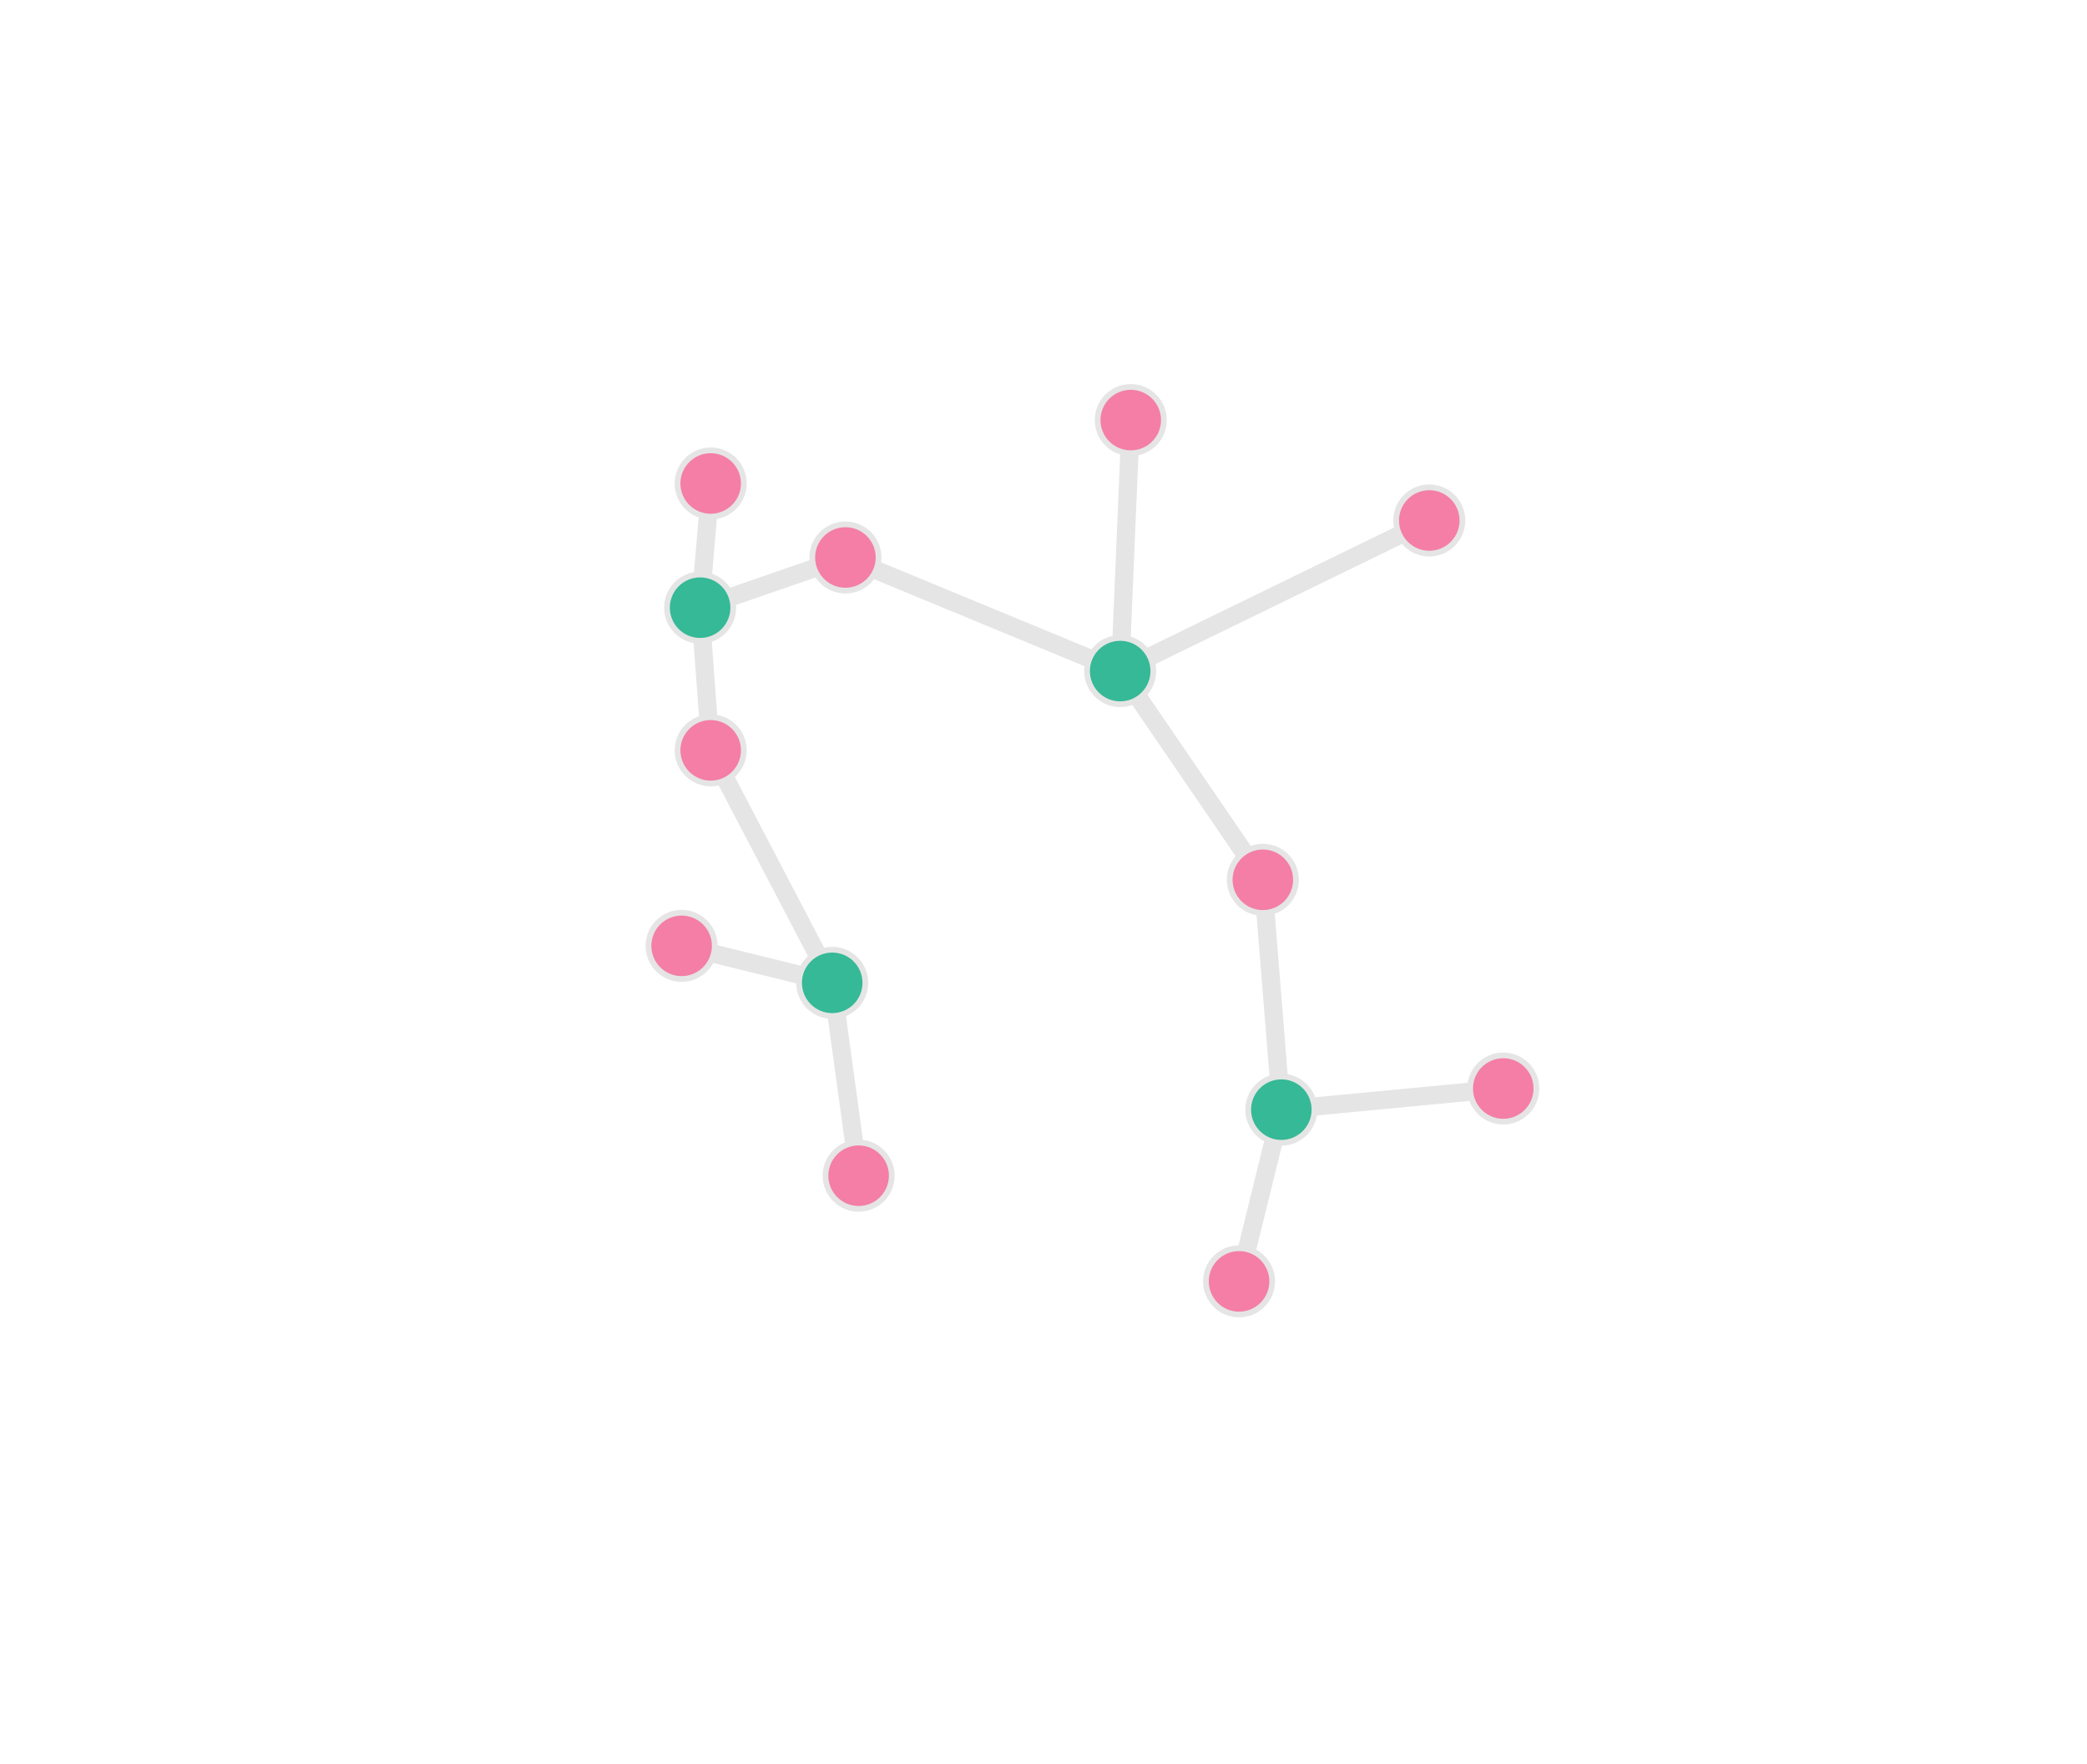
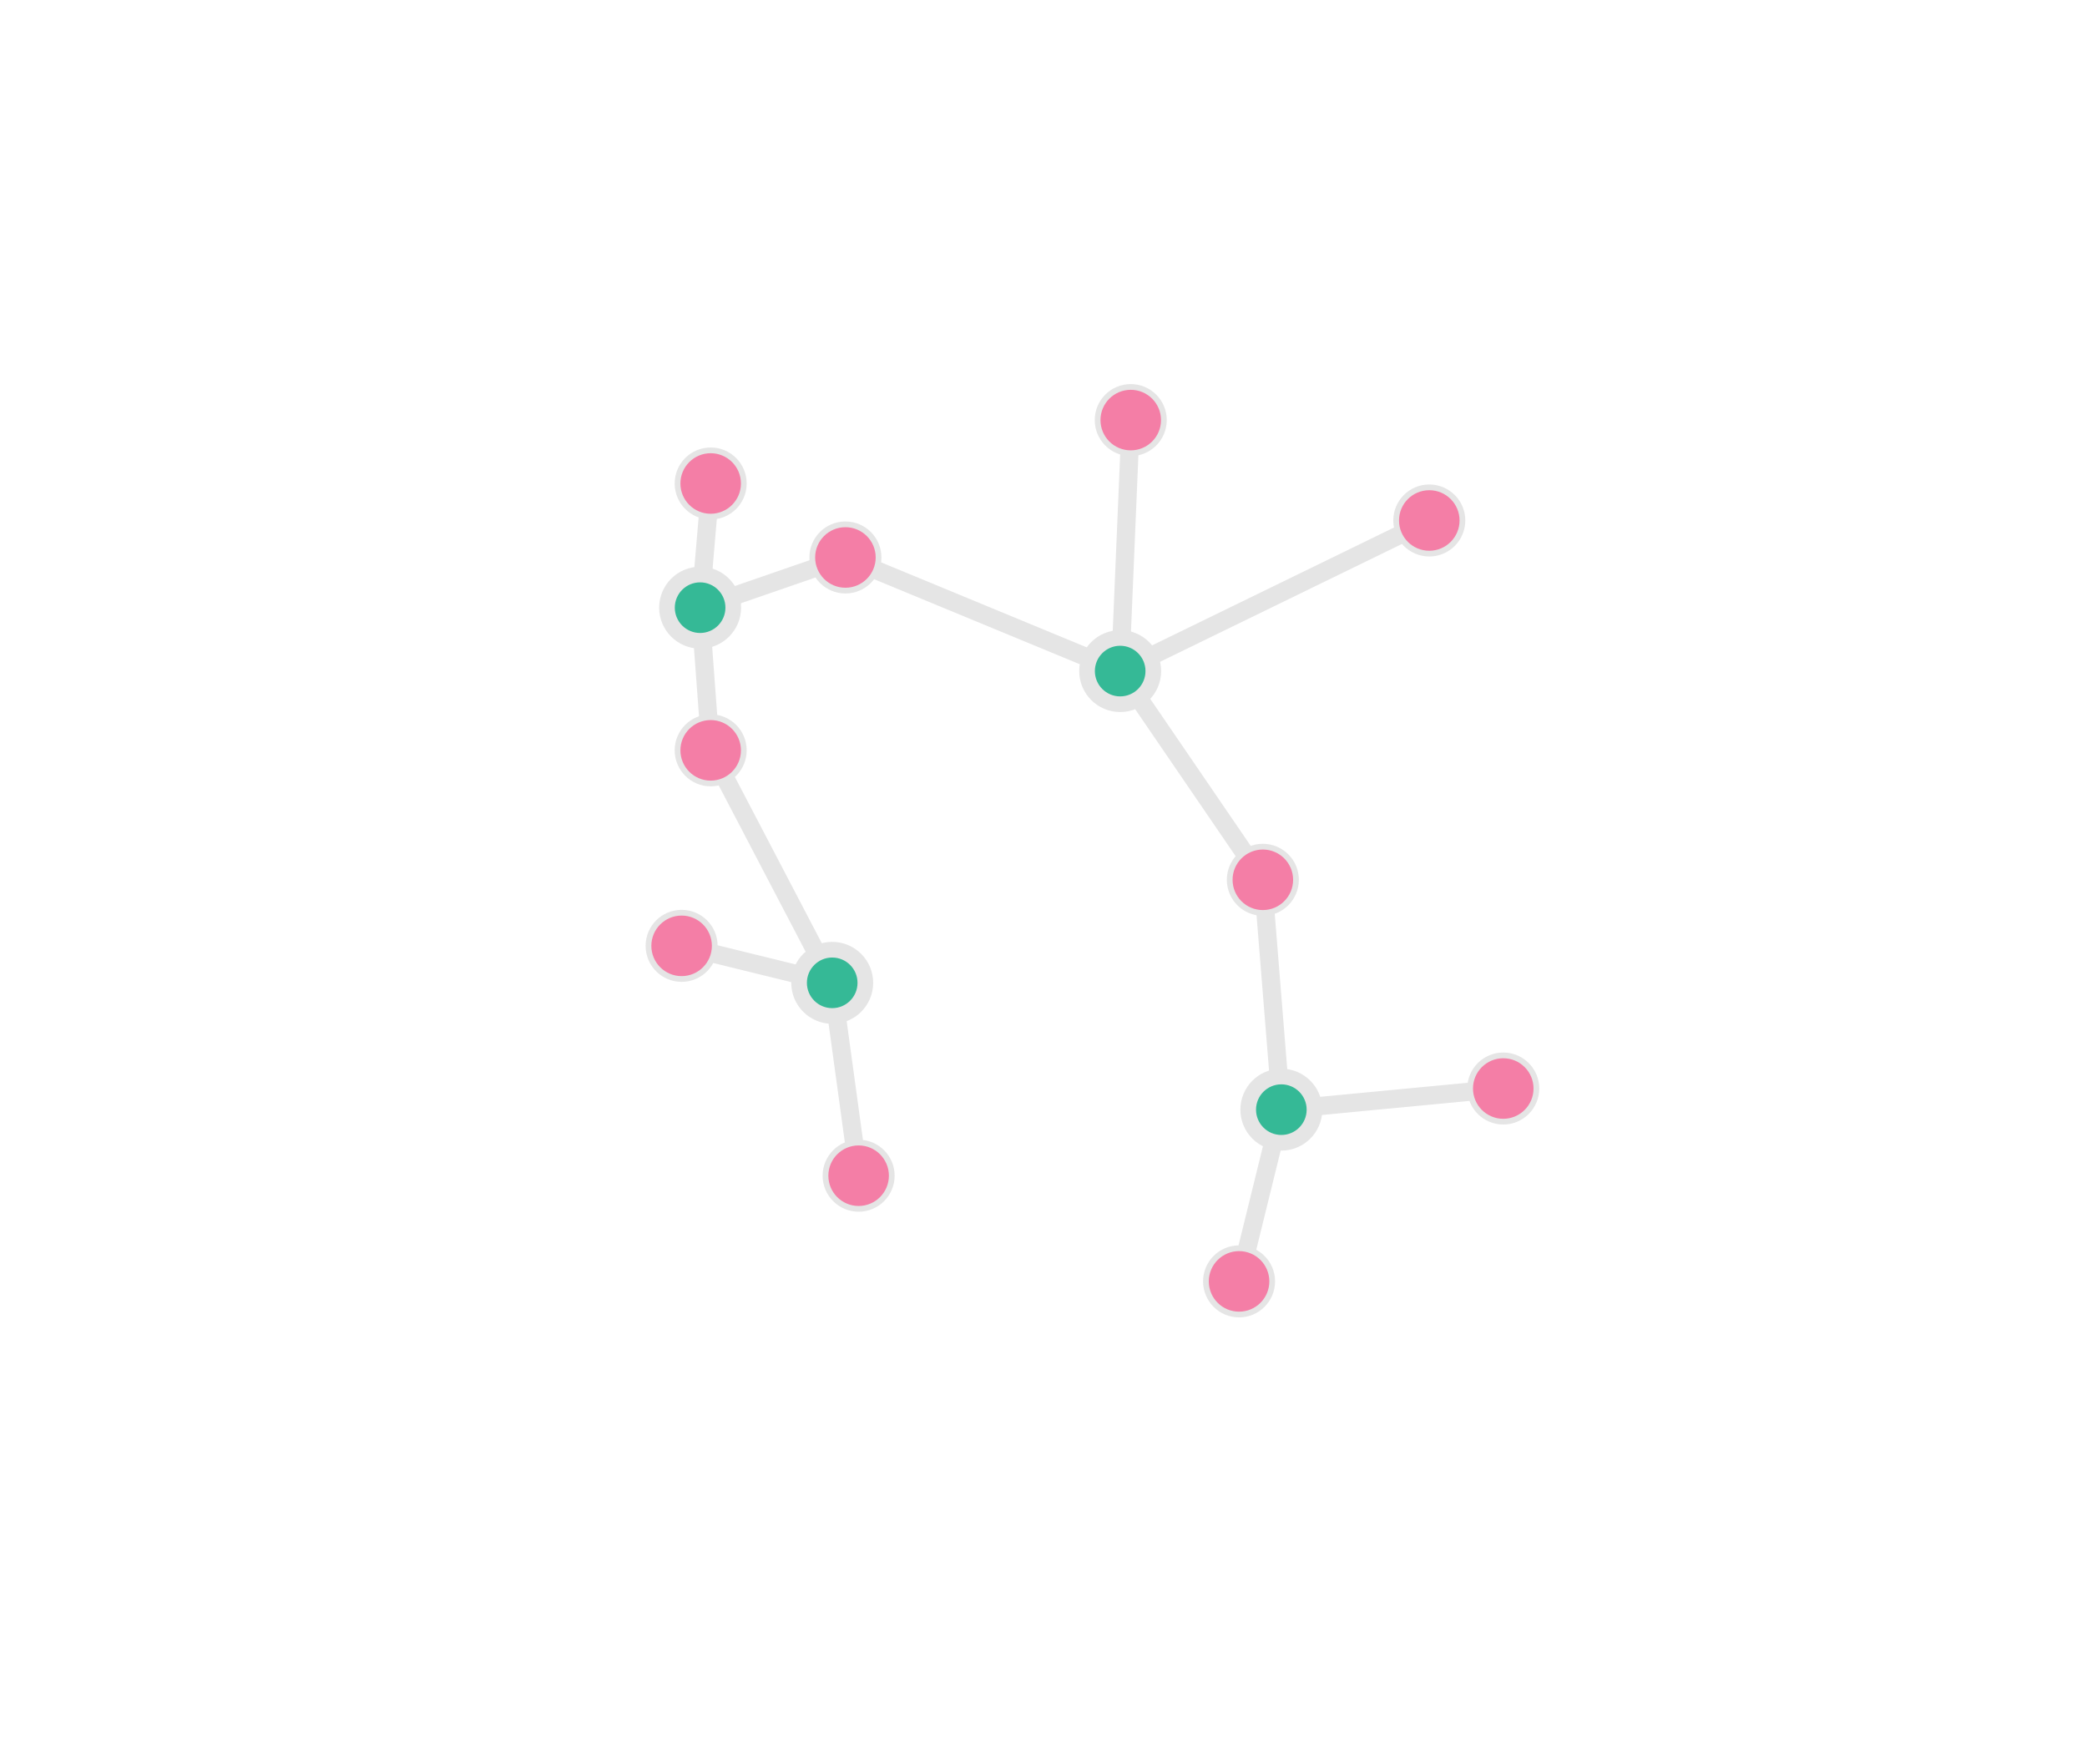
<svg xmlns="http://www.w3.org/2000/svg" width="400mm" height="338mm" version="1.1" id="svg1049">
  <defs id="defs1003" />
  <g id="g1442" transform="translate(-302.4543,725.349)">
    <path style="fill:none;stroke:#e5e5e5;stroke-width:13.228;stroke-linecap:butt;stroke-linejoin:miter;stroke-opacity:1;stroke-dasharray:none" d="m 817.267,-375.123 -7.655,89.949 105.259,-36.362 199.035,82.294 7.655,-181.811" id="path1232" />
    <path style="fill:#f47ea6;stroke:#e5e5e5;stroke-width:13.228;stroke-linecap:butt;stroke-linejoin:miter;stroke-opacity:1;stroke-dasharray:none;fill-opacity:1" d="M 1337.822,-348.33 Z" id="path1234" />
    <path style="fill:none;stroke:#e5e5e5;stroke-width:13.228;stroke-linecap:butt;stroke-linejoin:miter;stroke-opacity:1;stroke-dasharray:none" d="m 1337.822,-348.33 -223.915,109.087 103.345,151.19 13.397,166.501 160.76,-15.31" id="path1236" />
    <path style="fill:none;stroke:#e5e5e5;stroke-width:13.228;stroke-linecap:butt;stroke-linejoin:miter;stroke-opacity:1;stroke-dasharray:none" d="m 1230.649,78.448 -30.621,124.397" id="path1238" />
    <path style="fill:none;stroke:#e5e5e5;stroke-width:13.228;stroke-linecap:butt;stroke-linejoin:miter;stroke-opacity:1;stroke-dasharray:none" d="m 809.612,-285.174 7.655,103.345 88.035,168.415 -109.087,-26.793" id="path1240" />
    <path style="fill:none;stroke:#e5e5e5;stroke-width:13.228;stroke-linecap:butt;stroke-linejoin:miter;stroke-opacity:1;stroke-dasharray:none" d="m 905.302,-13.414 19.138,139.708" id="path1242" />
    <g id="g407-3" transform="translate(-1035.037,-535.9038)" style="fill:#f47ea6;fill-opacity:1">
      <circle style="fill:#f47ea6;fill-opacity:1;stroke:#e5e5e5;stroke-width:4.157;stroke-linecap:butt;stroke-linejoin:round;stroke-miterlimit:10;stroke-dasharray:none;stroke-opacity:1" id="path395-5-3-3-35-2-28-0-8-5" cx="1949.908" cy="214.367" r="24.005" />
    </g>
    <g id="g407-3-3" transform="translate(-1132.641,-396.1962)" style="fill:#f47ea6;fill-opacity:1">
      <circle style="fill:#f47ea6;fill-opacity:1;stroke:#e5e5e5;stroke-width:4.157;stroke-linecap:butt;stroke-linejoin:round;stroke-miterlimit:10;stroke-dasharray:none;stroke-opacity:1" id="path395-5-3-3-35-2-28-0-8-5-6" cx="1949.908" cy="214.367" r="24.005" />
    </g>
    <g id="g407-3-7" transform="translate(-732.6559,-302.4199)" style="fill:#f47ea6;fill-opacity:1">
      <circle style="fill:#f47ea6;fill-opacity:1;stroke:#e5e5e5;stroke-width:4.157;stroke-linecap:butt;stroke-linejoin:round;stroke-miterlimit:10;stroke-dasharray:none;stroke-opacity:1" id="path395-5-3-3-35-2-28-0-8-5-5" cx="1949.908" cy="214.367" r="24.005" />
    </g>
    <g id="g407-3-35" transform="translate(-1153.693,-254.5748)" style="fill:#f47ea6;fill-opacity:1">
      <circle style="fill:#f47ea6;fill-opacity:1;stroke:#e5e5e5;stroke-width:4.157;stroke-linecap:butt;stroke-linejoin:round;stroke-miterlimit:10;stroke-dasharray:none;stroke-opacity:1" id="path395-5-3-3-35-2-28-0-8-5-62" cx="1949.908" cy="214.367" r="24.005" />
    </g>
    <g id="g407-3-9" transform="translate(-1025.468,-88.07393)" style="fill:#f47ea6;fill-opacity:1">
      <circle style="fill:#f47ea6;fill-opacity:1;stroke:#e5e5e5;stroke-width:4.157;stroke-linecap:butt;stroke-linejoin:round;stroke-miterlimit:10;stroke-dasharray:none;stroke-opacity:1" id="path395-5-3-3-35-2-28-0-8-5-1" cx="1949.908" cy="214.367" r="24.005" />
    </g>
    <g id="g407-3-2" transform="translate(-749.8801,-11.52181)" style="fill:#f47ea6;fill-opacity:1">
      <circle style="fill:#f47ea6;fill-opacity:1;stroke:#e5e5e5;stroke-width:4.157;stroke-linecap:butt;stroke-linejoin:round;stroke-miterlimit:10;stroke-dasharray:none;stroke-opacity:1" id="path395-5-3-3-35-2-28-0-8-5-7" cx="1949.908" cy="214.367" r="24.005" />
    </g>
    <g id="g407-3-0" transform="translate(-558.4998,-151.2294)" style="fill:#f47ea6;fill-opacity:1">
      <circle style="fill:#f47ea6;fill-opacity:1;stroke:#e5e5e5;stroke-width:4.157;stroke-linecap:butt;stroke-linejoin:round;stroke-miterlimit:10;stroke-dasharray:none;stroke-opacity:1" id="path395-5-3-3-35-2-28-0-8-5-9" cx="1949.908" cy="214.367" r="24.005" />
    </g>
    <g id="g407-3-36" transform="translate(-612.0863,-562.6971)" style="fill:#f47ea6;fill-opacity:1">
      <circle style="fill:#f47ea6;fill-opacity:1;stroke:#e5e5e5;stroke-width:4.157;stroke-linecap:butt;stroke-linejoin:round;stroke-miterlimit:10;stroke-dasharray:none;stroke-opacity:1" id="path395-5-3-3-35-2-28-0-8-5-0" cx="1949.908" cy="214.367" r="24.005" />
    </g>
    <g id="g407-3-6" transform="translate(-828.346,-635.4216)" style="fill:#f47ea6;fill-opacity:1">
      <circle style="fill:#f47ea6;fill-opacity:1;stroke:#e5e5e5;stroke-width:4.157;stroke-linecap:butt;stroke-linejoin:round;stroke-miterlimit:10;stroke-dasharray:none;stroke-opacity:1" id="path395-5-3-3-35-2-28-0-8-5-2" cx="1949.908" cy="214.367" r="24.005" />
    </g>
    <g id="g407-3-61" transform="translate(-1132.641,-589.4903)" style="fill:#f47ea6;fill-opacity:1">
      <circle style="fill:#f47ea6;fill-opacity:1;stroke:#e5e5e5;stroke-width:4.157;stroke-linecap:butt;stroke-linejoin:round;stroke-miterlimit:10;stroke-dasharray:none;stroke-opacity:1" id="path395-5-3-3-35-2-28-0-8-5-8" cx="1949.908" cy="214.367" r="24.005" />
    </g>
-     <circle style="fill:#35b996;fill-opacity:1;stroke:#e5e5e5;stroke-width:4.157;stroke-linecap:butt;stroke-linejoin:round;stroke-miterlimit:10;stroke-dasharray:none;stroke-opacity:1" id="path395-5-3-3-35-2-0-7-5-3" cx="809.612" cy="-285.174" r="24.005" />
-     <circle style="fill:#35b996;fill-opacity:1;stroke:#e5e5e5;stroke-width:4.157;stroke-linecap:butt;stroke-linejoin:round;stroke-miterlimit:10;stroke-dasharray:none;stroke-opacity:1" id="path395-5-3-3-35-2-0-7-5-3-7" cx="1113.907" cy="-239.243" r="24.005" />
-     <circle style="fill:#35b996;fill-opacity:1;stroke:#e5e5e5;stroke-width:4.157;stroke-linecap:butt;stroke-linejoin:round;stroke-miterlimit:10;stroke-dasharray:none;stroke-opacity:1" id="path395-5-3-3-35-2-0-7-5-3-9" cx="905.302" cy="-13.414" r="24.005" />
-     <circle style="fill:#35b996;fill-opacity:1;stroke:#e5e5e5;stroke-width:4.157;stroke-linecap:butt;stroke-linejoin:round;stroke-miterlimit:10;stroke-dasharray:none;stroke-opacity:1" id="path395-5-3-3-35-2-0-7-5-3-2" cx="1230.649" cy="78.448" r="24.005" />
+     <circle style="fill:#35b996;fill-opacity:1;stroke:#e5e5e5;stroke-width:11.339;stroke-linecap:butt;stroke-linejoin:round;stroke-miterlimit:10;stroke-dasharray:none;stroke-opacity:1" id="path395-5-3-3-35-2-0-7-5-3" cx="809.612" cy="-285.174" r="24.005" />
+     <circle style="fill:#35b996;fill-opacity:1;stroke:#e5e5e5;stroke-width:11.339;stroke-linecap:butt;stroke-linejoin:round;stroke-miterlimit:10;stroke-dasharray:none;stroke-opacity:1" id="path395-5-3-3-35-2-0-7-5-3-7" cx="1113.907" cy="-239.243" r="24.005" />
+     <circle style="fill:#35b996;fill-opacity:1;stroke:#e5e5e5;stroke-width:11.339;stroke-linecap:butt;stroke-linejoin:round;stroke-miterlimit:10;stroke-dasharray:none;stroke-opacity:1" id="path395-5-3-3-35-2-0-7-5-3-9" cx="905.302" cy="-13.414" r="24.005" />
+     <circle style="fill:#35b996;fill-opacity:1;stroke:#e5e5e5;stroke-width:11.339;stroke-linecap:butt;stroke-linejoin:round;stroke-miterlimit:10;stroke-dasharray:none;stroke-opacity:1" id="path395-5-3-3-35-2-0-7-5-3-2" cx="1230.649" cy="78.448" r="24.005" />
  </g>
</svg>
